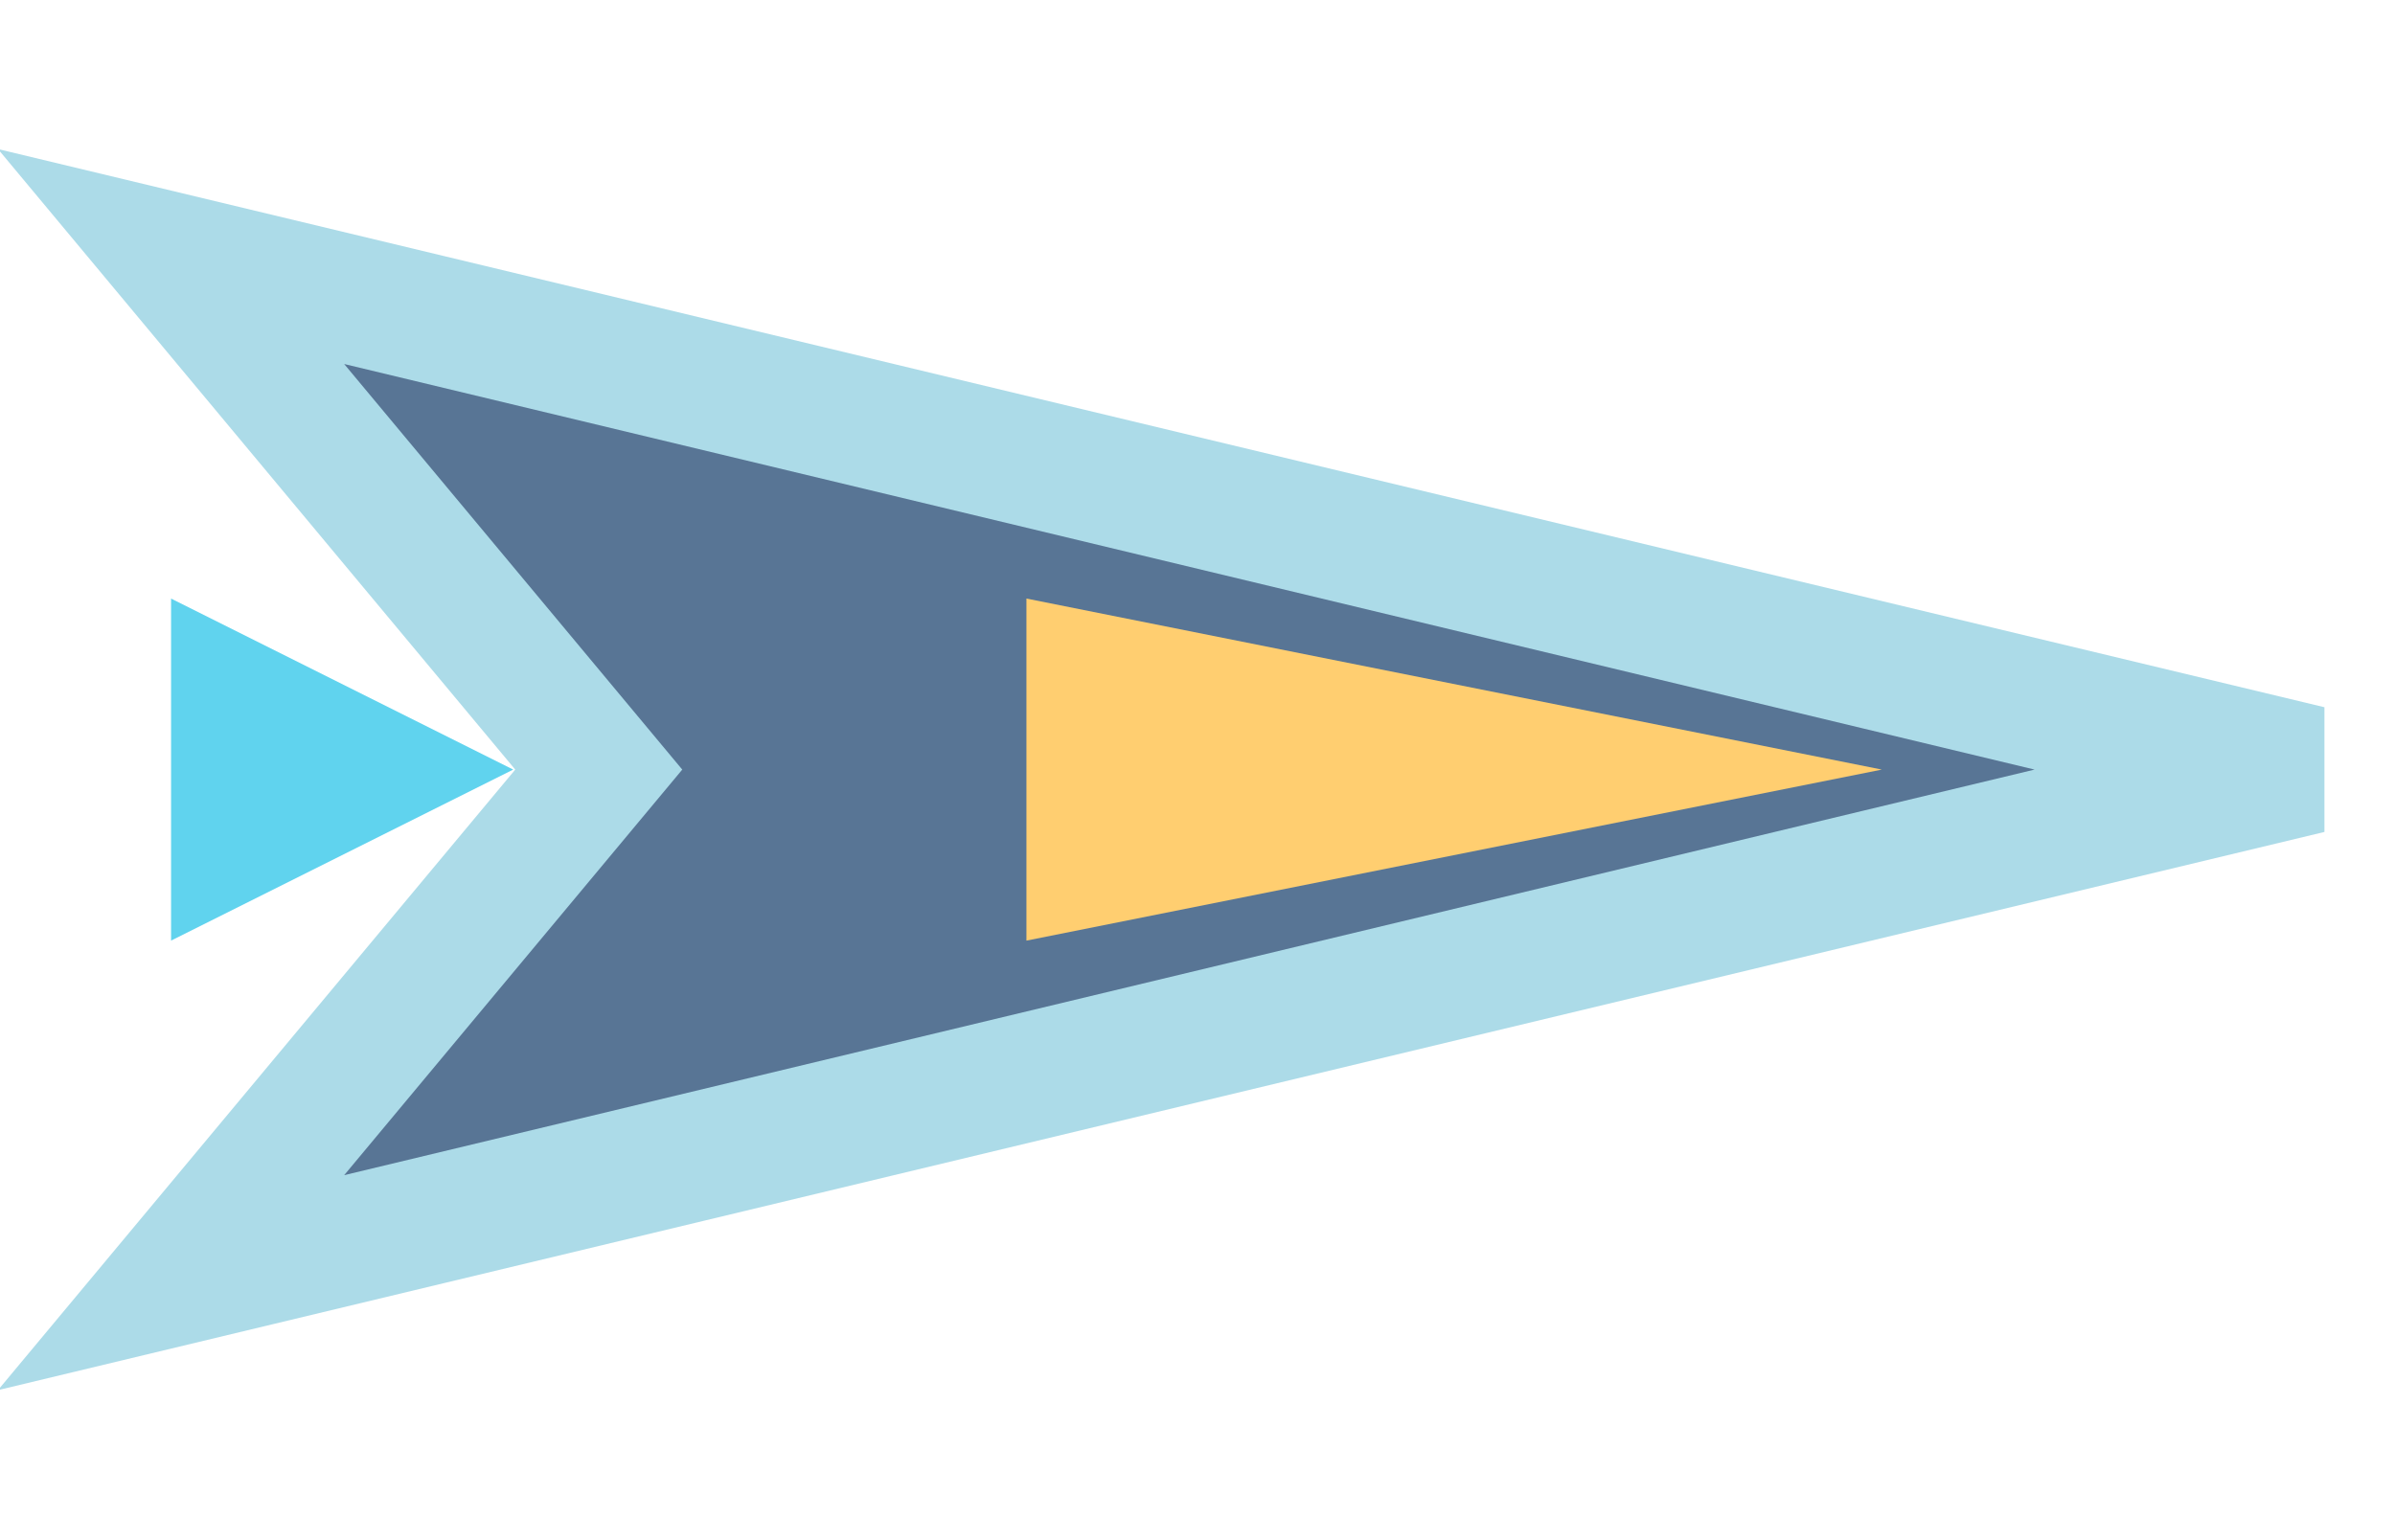
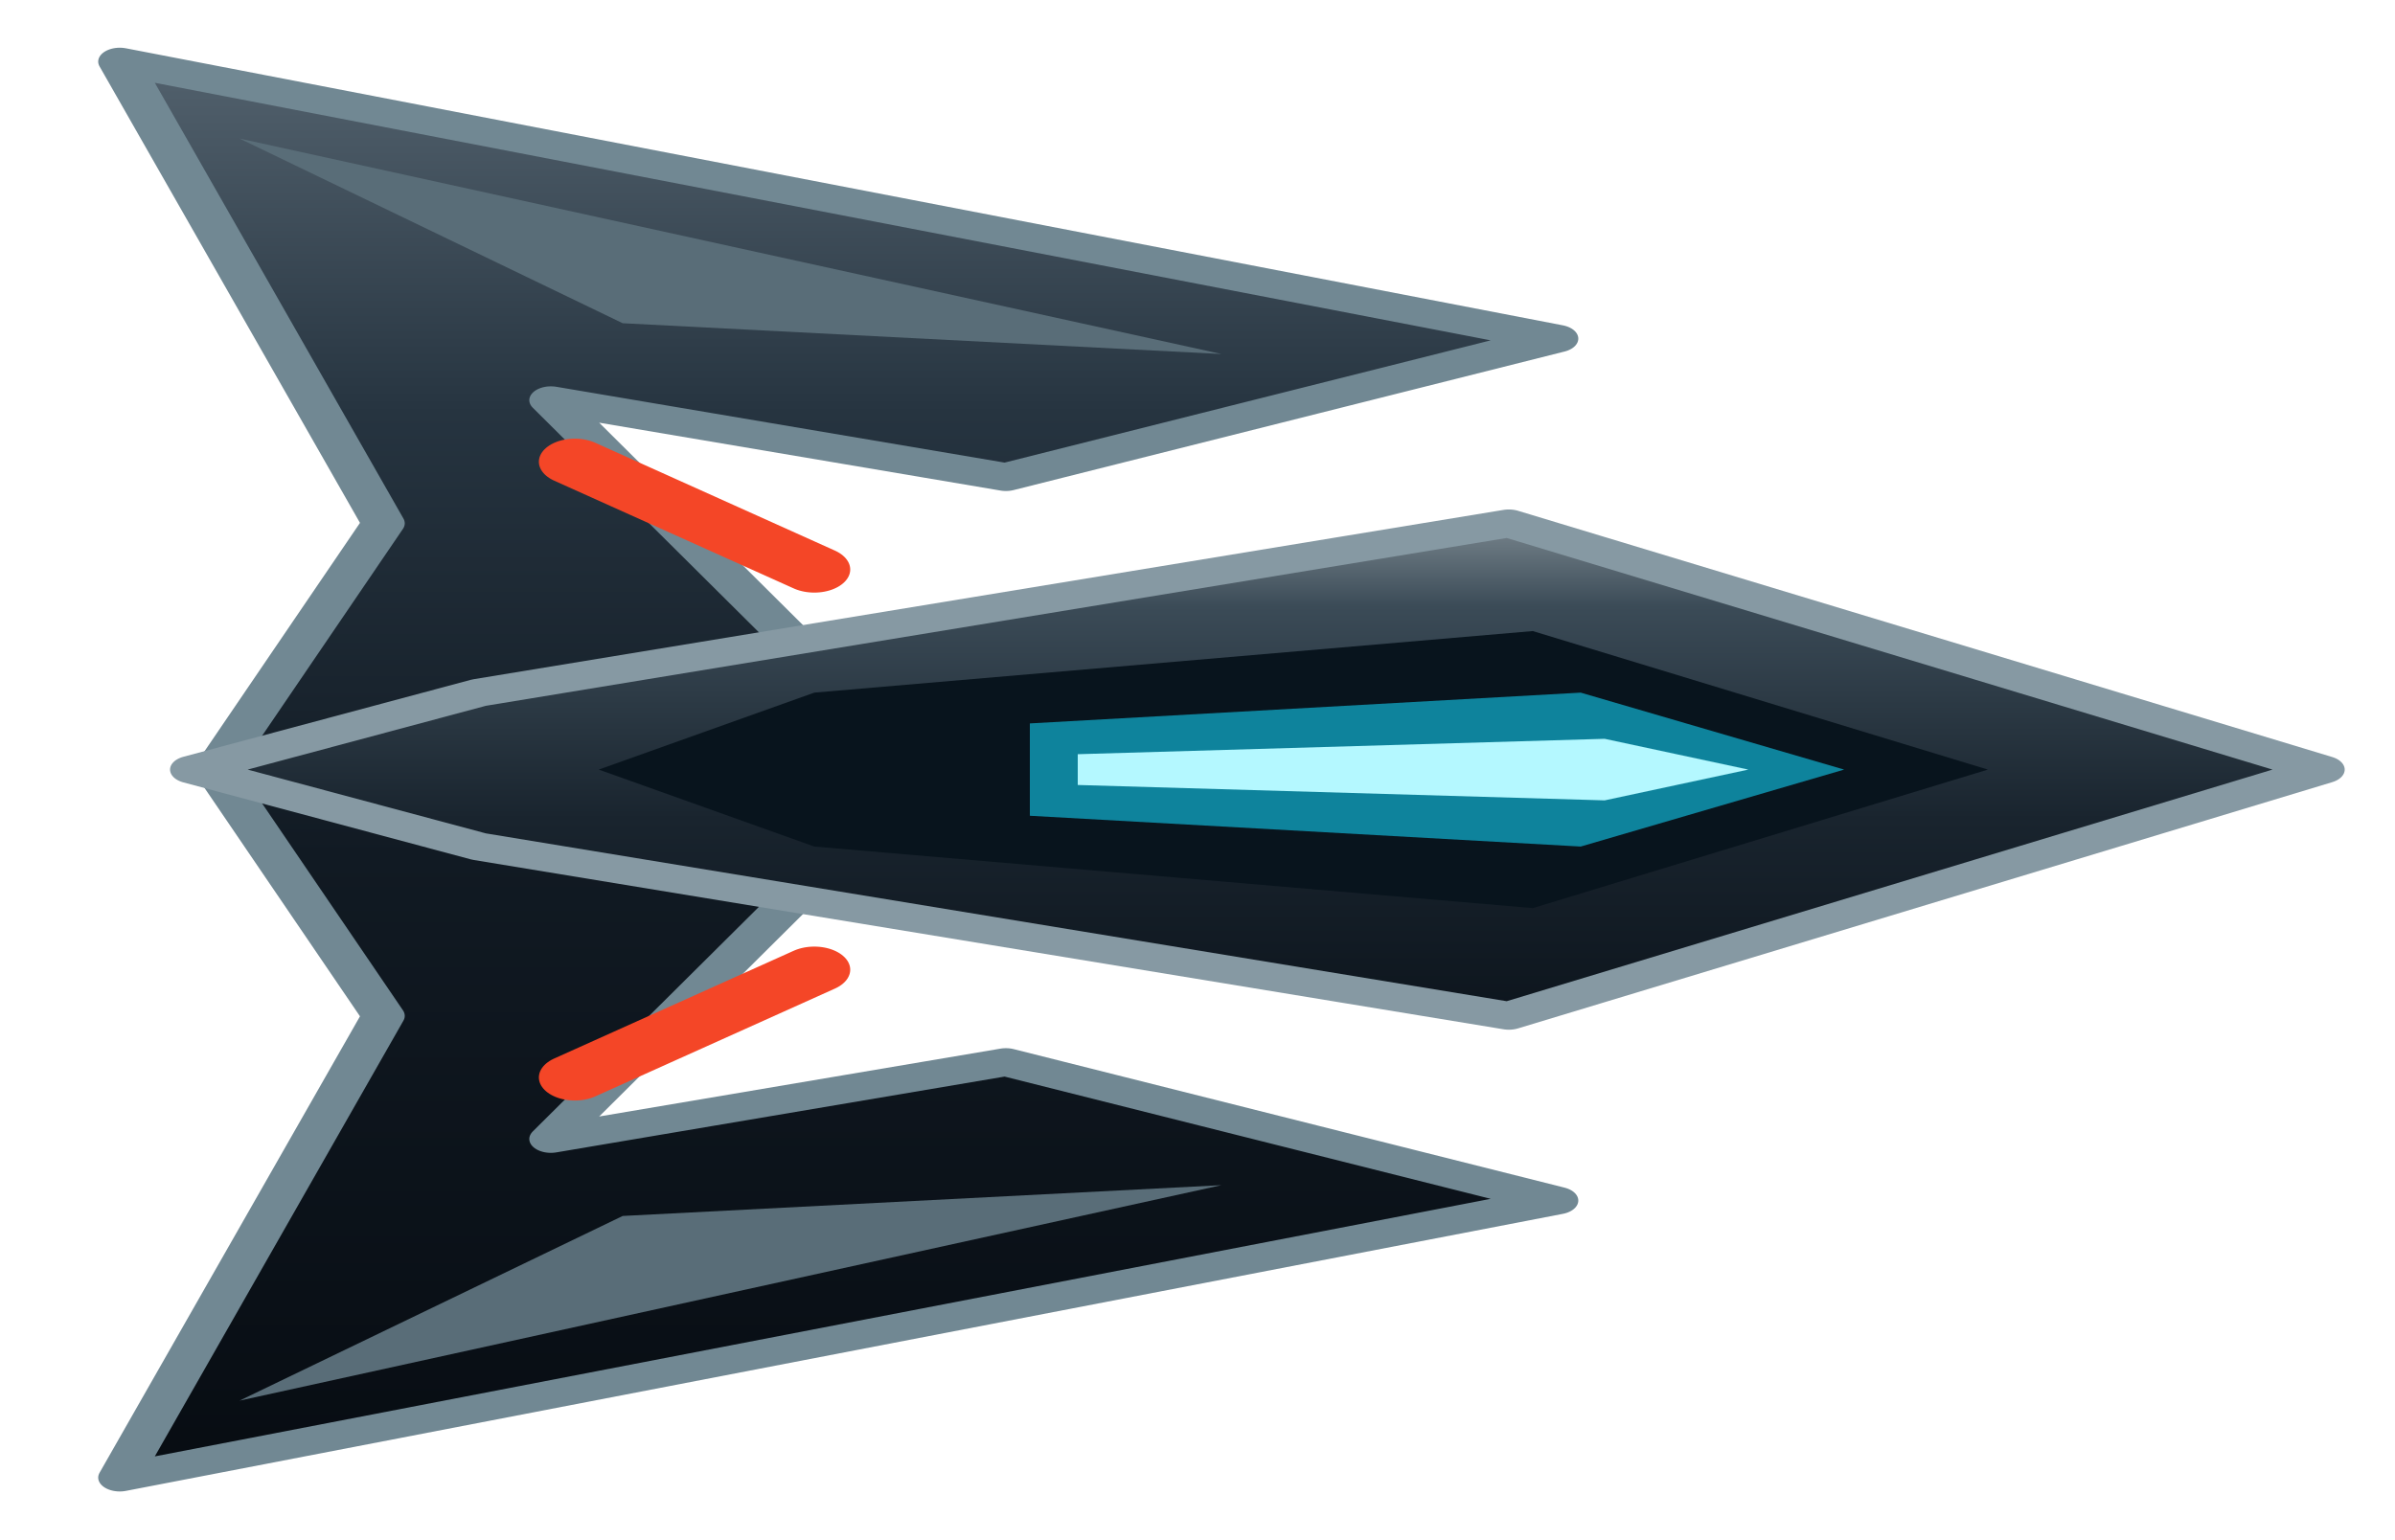
<svg xmlns="http://www.w3.org/2000/svg" width="28" height="18" viewBox="0 0 28 18">
-   <path d="M2 3 27 9 2 15 7 9Z" fill="#587595" stroke="#acdbe8" stroke-width="1.5" />
-   <path d="M12 7 22 9 12 11Z" fill="#ffce70" />
-   <path d="M2 7 6 9 2 11" fill="#60d3ee" />
+   <defs>
+     <linearGradient id="hull" x1="0" y1="0" x2="0" y2="1">
+       <stop stop-color="#53626e" />
+       <stop offset=".25" stop-color="#263440" />
+       <stop offset=".56" stop-color="#111a23" />
+       <stop offset="1" stop-color="#070c12" />
+     </linearGradient>
+     <linearGradient id="plate" x1="0" y1="0" x2="0" y2="1">
+       <stop stop-color="#78858d" />
+       <stop offset=".17" stop-color="#3b4b57" />
+       <stop offset=".6" stop-color="#19242e" />
+       <stop offset="1" stop-color="#0d151d" />
+     </linearGradient>
+     <linearGradient id="core" x1="0" y1="0" x2="0" y2="1">
+       <stop stop-color="#18d9ff" />
+       <stop offset=".5" stop-color="#d1fdff" />
+       <stop offset="1" stop-color="#18d9ff" />
+     </linearGradient>
+   </defs>
+   <g transform="translate(0 0) scale(0.28 0.18)" stroke-linejoin="round" stroke-linecap="round">
+     <path d="M5 4 65 22 42 31 23 26 34 43 34 57 23 74 42 69 65 78 5 96 16 66 9 50 16 34Z" fill="url(#hull)" stroke="#718893" stroke-width="1.8" />
+     <path d="M10 9 51 23 26 21Z M10 91 51 77 26 79Z" fill="#596d78" />
+     <path d="M20 45 63 34 97 50 63 66 20 55 8 50Z" fill="url(#plate)" stroke="#8699a3" stroke-width="1.8" />
+     <path d="M34 45 64 41 83 50 64 59 34 55 25 50Z" fill="#08141d" />
+     <path d="M43 47 66 45 77 50 66 55 43 53Z" fill="#11bfe1" opacity=".65" />
+     <path d="M45 49 67 48 73 50 67 52 45 51Z" fill="#b4f8ff" />
+     <path d="M24 30 34 37 M24 70 34 63" stroke="#f44627" stroke-width="3" />
+   </g>
</svg>
